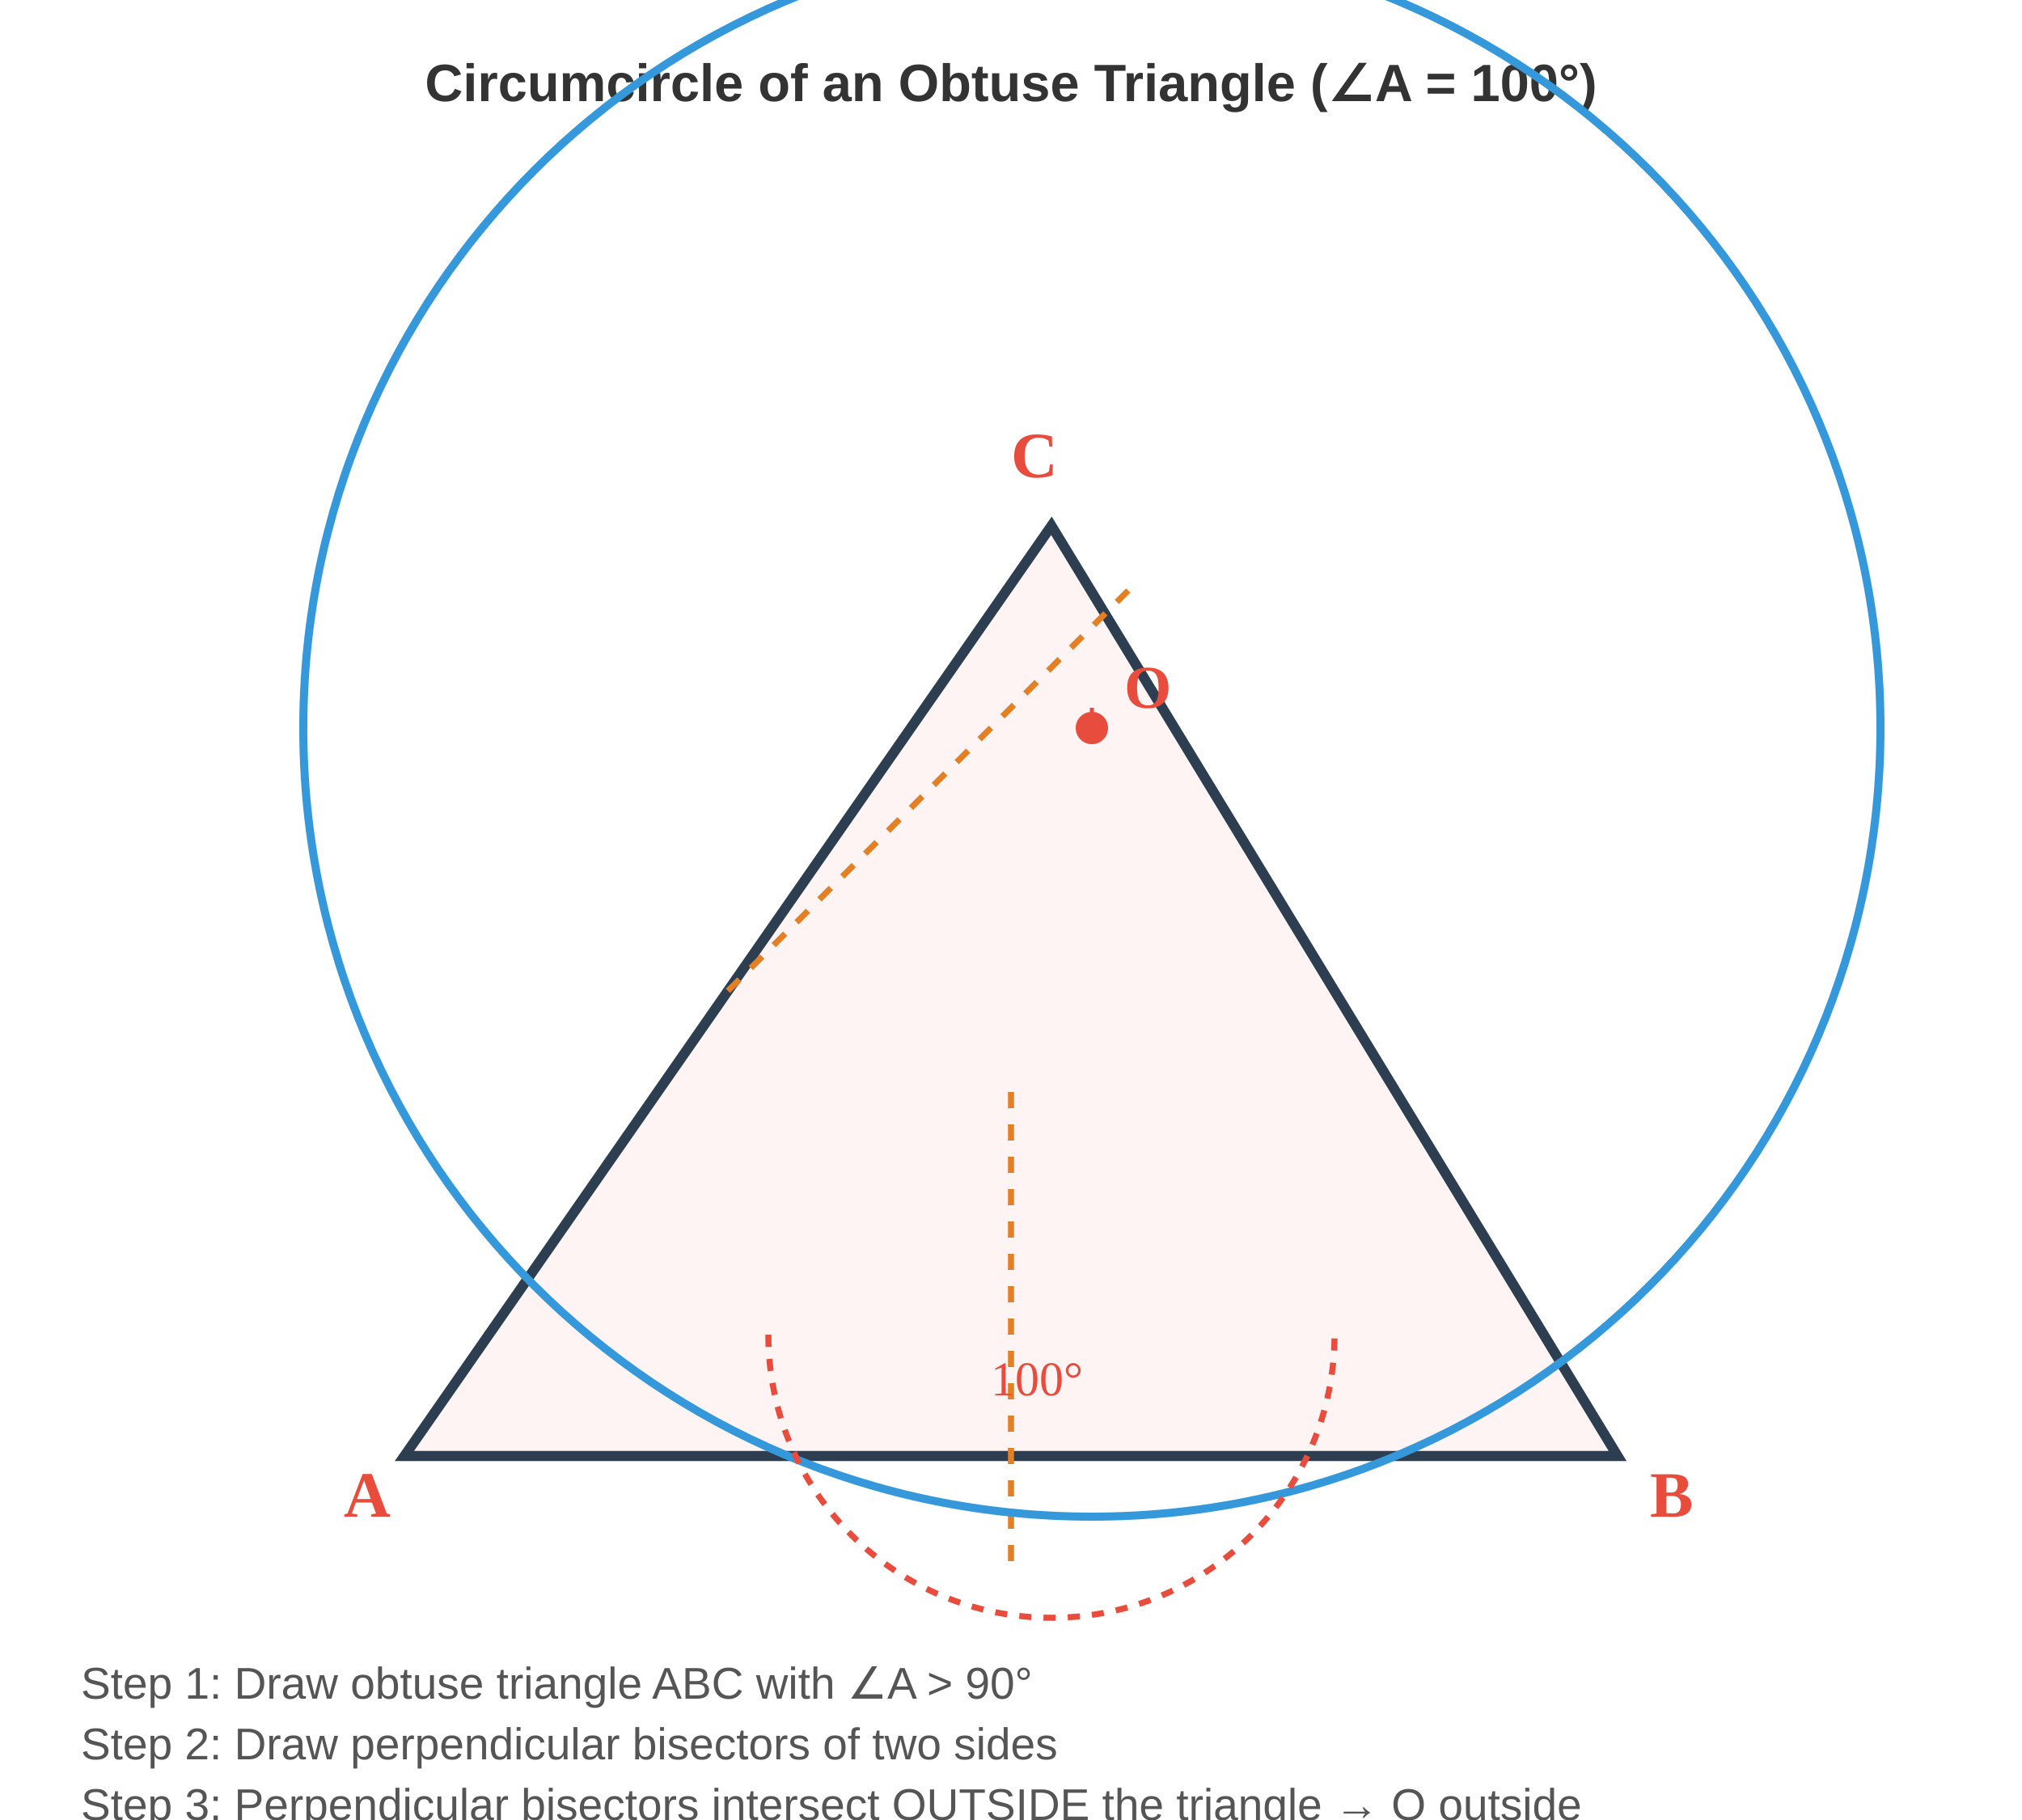
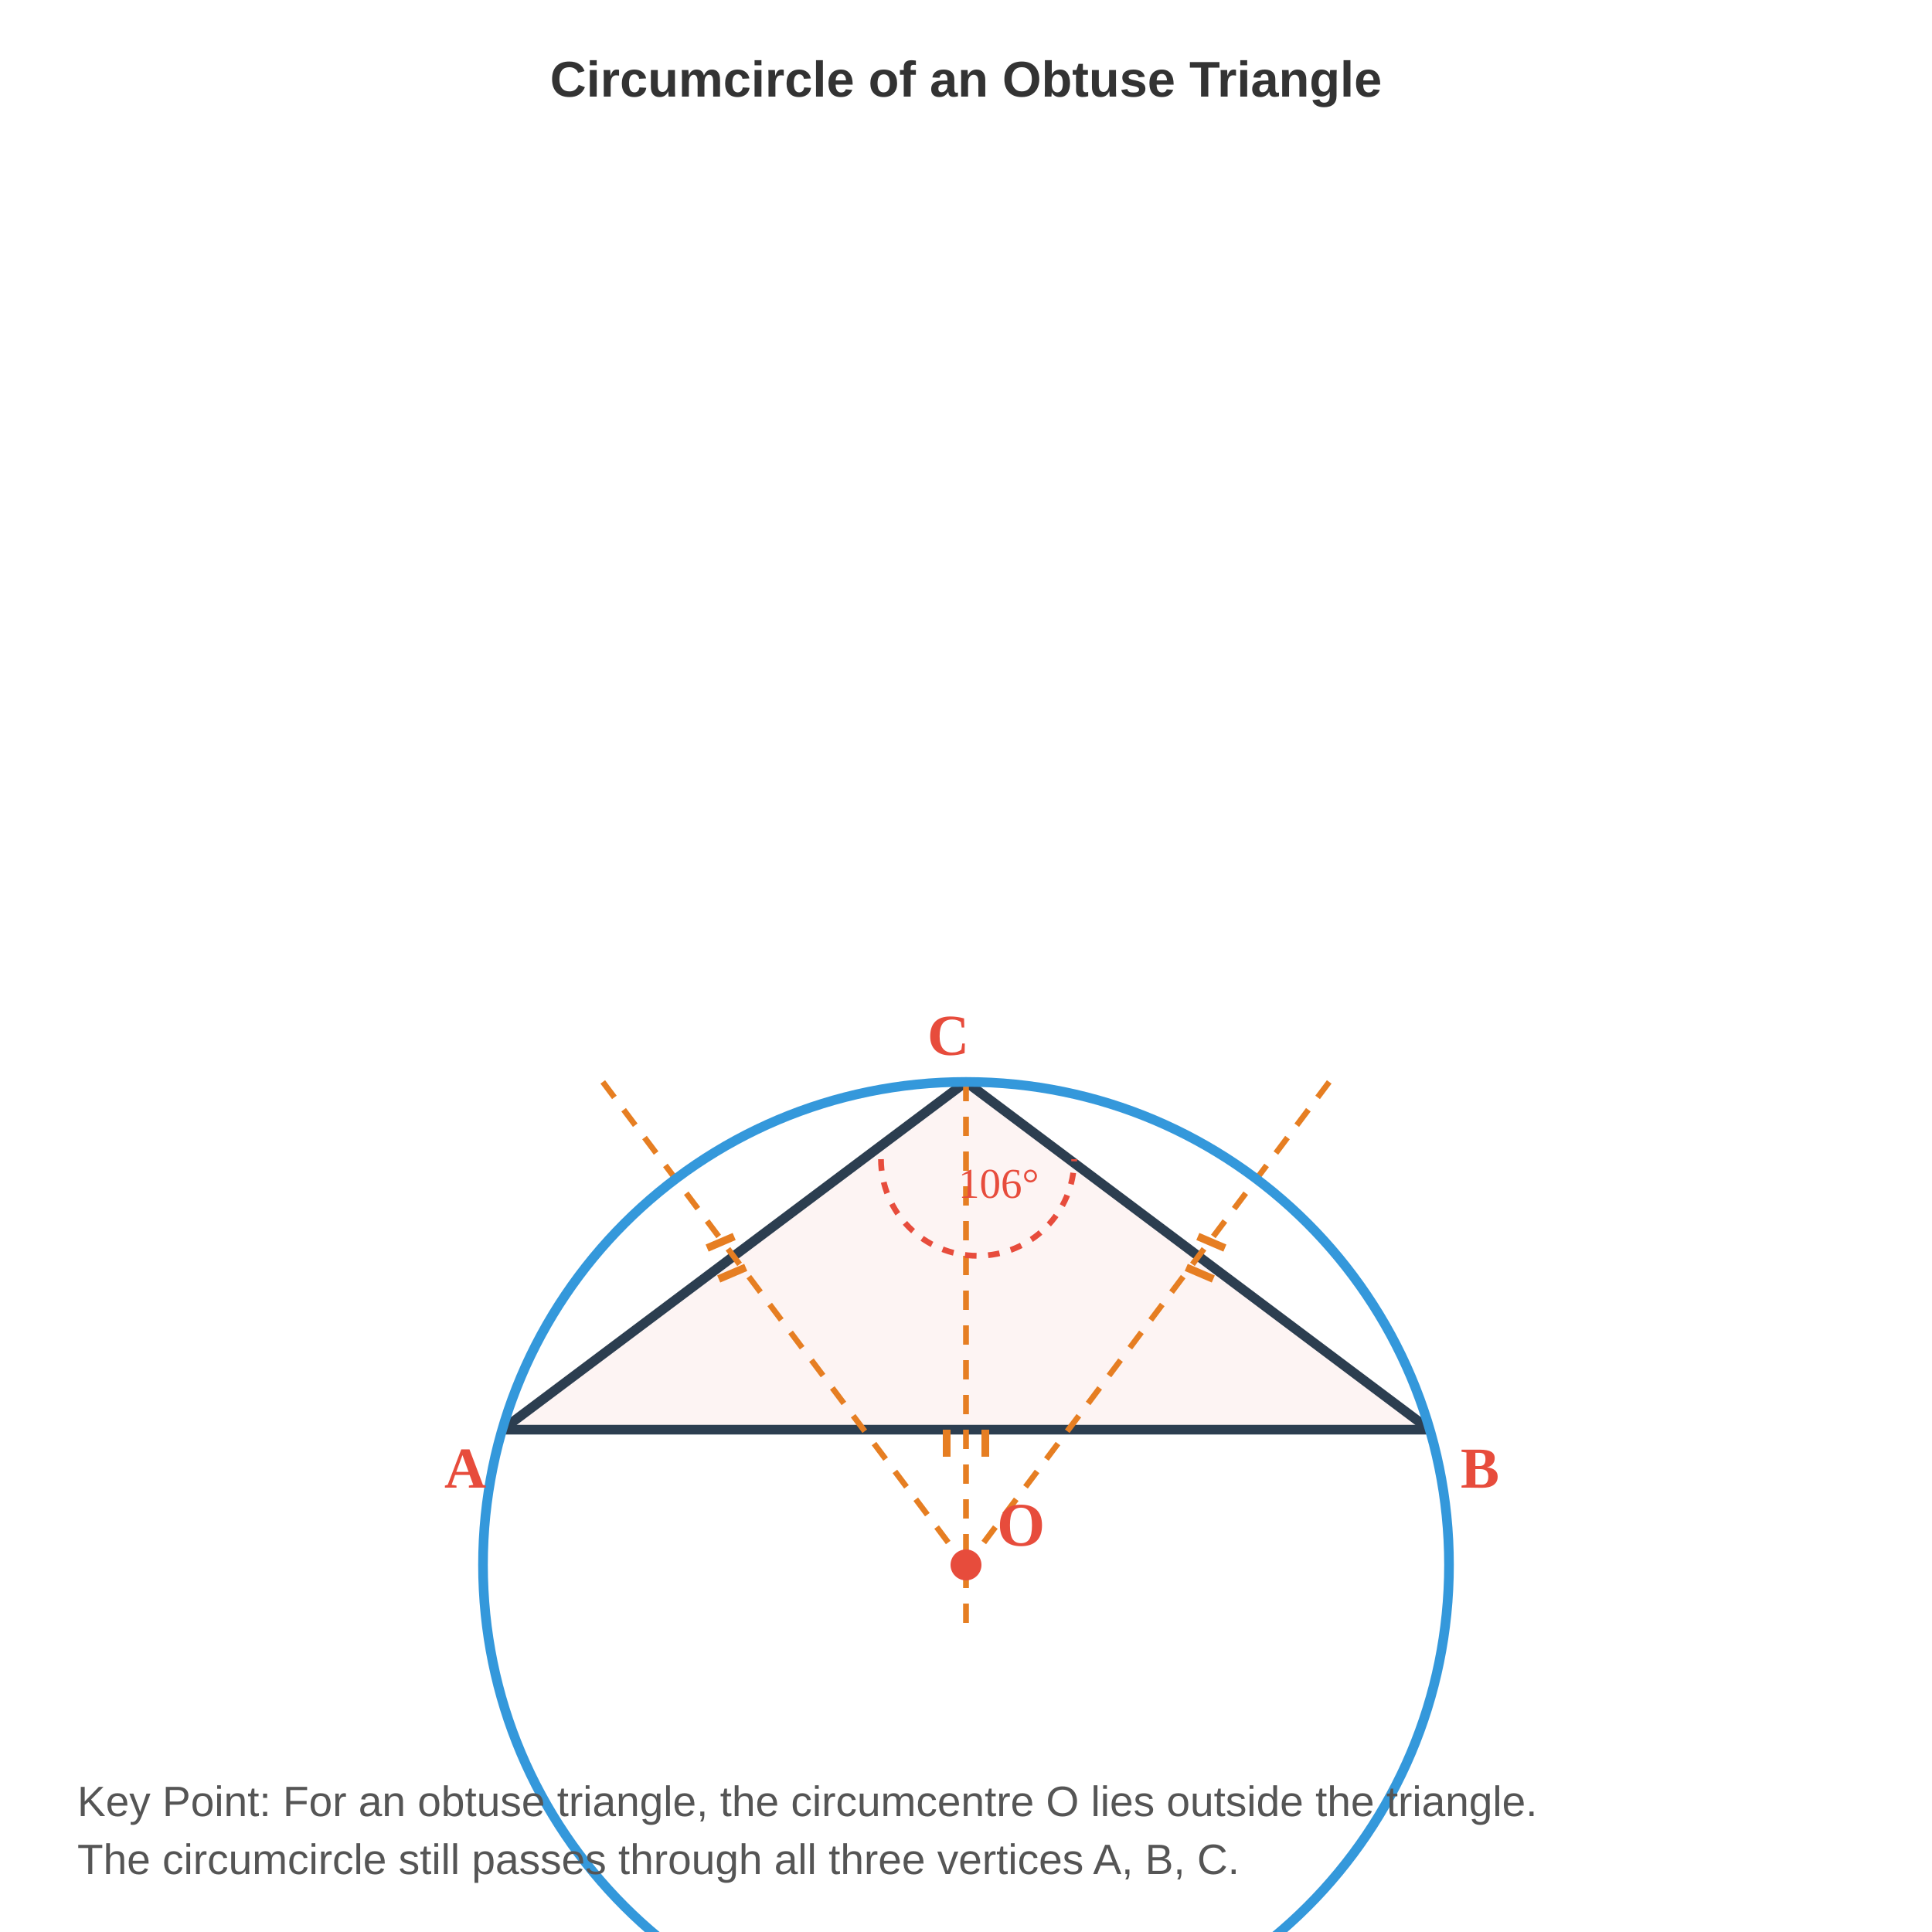
- <svg xmlns="http://www.w3.org/2000/svg" viewBox="0 0 500 450" width="500" height="450">
+ <svg xmlns="http://www.w3.org/2000/svg" viewBox="0 0 500 500" width="500" height="500">
  <defs>
    <style>
-       .label { font-family: 'Times New Roman', serif; font-size: 14px; }
      .title { font-family: Arial, sans-serif; font-size: 13px; fill: #333; }
      .step { font-family: Arial, sans-serif; font-size: 11px; fill: #555; }
-       .dot { fill: #e74c3c; }
-       .line-side { stroke: #2c3e50; stroke-width: 2; }
-       .line-circle { stroke: #3498db; stroke-width: 2; fill: none; }
-       .line-bisector { stroke: #e67e22; stroke-width: 1.5; stroke-dasharray: 4,4; }
-       .point-label { fill: #e74c3c; font-weight: bold; }
+       .line-triangle { stroke: #2c3e50; stroke-width: 2.5; }
+       .line-circle { stroke: #3498db; stroke-width: 2.5; fill: none; }
+       .line-bisector { stroke: #e67e22; stroke-width: 1.5; stroke-dasharray: 5,4; }
+       .point-label { fill: #e74c3c; font-weight: bold; font-family: 'Times New Roman', serif; font-size: 16px; }
+       .label { fill: #e74c3c; font-weight: bold; font-size: 15px; }
    </style>
  </defs>
-   <text x="250" y="25" text-anchor="middle" class="title" font-weight="bold">Circumcircle of an Obtuse Triangle (∠A = 100°)</text>
-   <polygon points="260,130 100,360 400,360" fill="rgba(231,76,60,0.06)" stroke="#2c3e50" stroke-width="2.5" />
-   <line x1="100" y1="360" x2="400" y2="360" class="line-side" />
-   <line x1="400" y1="360" x2="260" y2="130" class="line-side" />
-   <line x1="260" y1="130" x2="100" y2="360" class="line-side" />
-   <line x1="180" y1="245" x2="280" y2="145" class="line-bisector" />
-   <line x1="250" y1="270" x2="250" y2="390" class="line-bisector" />
-   <circle cx="270" cy="180" r="4" fill="#e74c3c" />
-   <text x="278" y="175" class="point-label" font-size="15">O</text>
-   <line x1="270" y1="180" x2="270" y2="175" stroke="#e74c3c" stroke-width="1" />
-   <circle cx="270" cy="180" r="195" class="line-circle" />
-   <text x="85" y="375" class="point-label" font-size="16">A</text>
-   <text x="408" y="375" class="point-label" font-size="16">B</text>
-   <text x="250" y="118" class="point-label" font-size="16">C</text>
-   <path d="M 190,330 A 70,70 0 0,0 330,330" fill="none" stroke="#e74c3c" stroke-width="1.5" stroke-dasharray="3,3" />
-   <text x="245" y="345" fill="#e74c3c" font-size="12">100°</text>
-   <text x="20" y="420" class="step">Step 1: Draw obtuse triangle ABC with ∠A &gt; 90°</text>
-   <text x="20" y="435" class="step">Step 2: Draw perpendicular bisectors of two sides</text>
-   <text x="20" y="450" class="step">Step 3: Perpendicular bisectors intersect OUTSIDE the triangle → O outside</text>
+   <text x="250" y="25" text-anchor="middle" class="title" font-weight="bold">Circumcircle of an Obtuse Triangle</text>
+   <polygon points="130,370 370,370 250,280" fill="rgba(231,76,60,0.06)" stroke="none" />
+   <line x1="130" y1="370" x2="370" y2="370" class="line-triangle" />
+   <line x1="370" y1="370" x2="250" y2="280" class="line-triangle" />
+   <line x1="250" y1="280" x2="130" y2="370" class="line-triangle" />
+   <line x1="250" y1="280" x2="250" y2="420" class="line-bisector" />
+   <line x1="344" y1="280" x2="254" y2="400" class="line-bisector" />
+   <line x1="156" y1="280" x2="246" y2="400" class="line-bisector" />
+   <circle cx="250" cy="405" r="4" fill="#e74c3c" />
+   <text x="258" y="400" class="point-label">O</text>
+   <circle cx="250" cy="405" r="125" class="line-circle" />
+   <line x1="245" y1="370" x2="245" y2="377" stroke="#e67e22" stroke-width="2" />
+   <line x1="255" y1="370" x2="255" y2="377" stroke="#e67e22" stroke-width="2" />
+   <line x1="310" y1="320" x2="317" y2="323" stroke="#e67e22" stroke-width="2" />
+   <line x1="307" y1="328" x2="314" y2="331" stroke="#e67e22" stroke-width="2" />
+   <line x1="190" y1="320" x2="183" y2="323" stroke="#e67e22" stroke-width="2" />
+   <line x1="193" y1="328" x2="186" y2="331" stroke="#e67e22" stroke-width="2" />
+   <text x="115" y="385" class="label">A</text>
+   <text x="378" y="385" class="label">B</text>
+   <text x="240" y="273" class="label">C</text>
+   <path d="M 228,300 A 22,22 0 0,0 278,300" fill="none" stroke="#e74c3c" stroke-width="1.5" stroke-dasharray="3,3" />
+   <text x="248" y="310" fill="#e74c3c" font-size="11">106°</text>
+   <text x="20" y="470" class="step">Key Point: For an obtuse triangle, the circumcentre O lies outside the triangle.</text>
+   <text x="20" y="485" class="step">The circumcircle still passes through all three vertices A, B, C.</text>
</svg>
